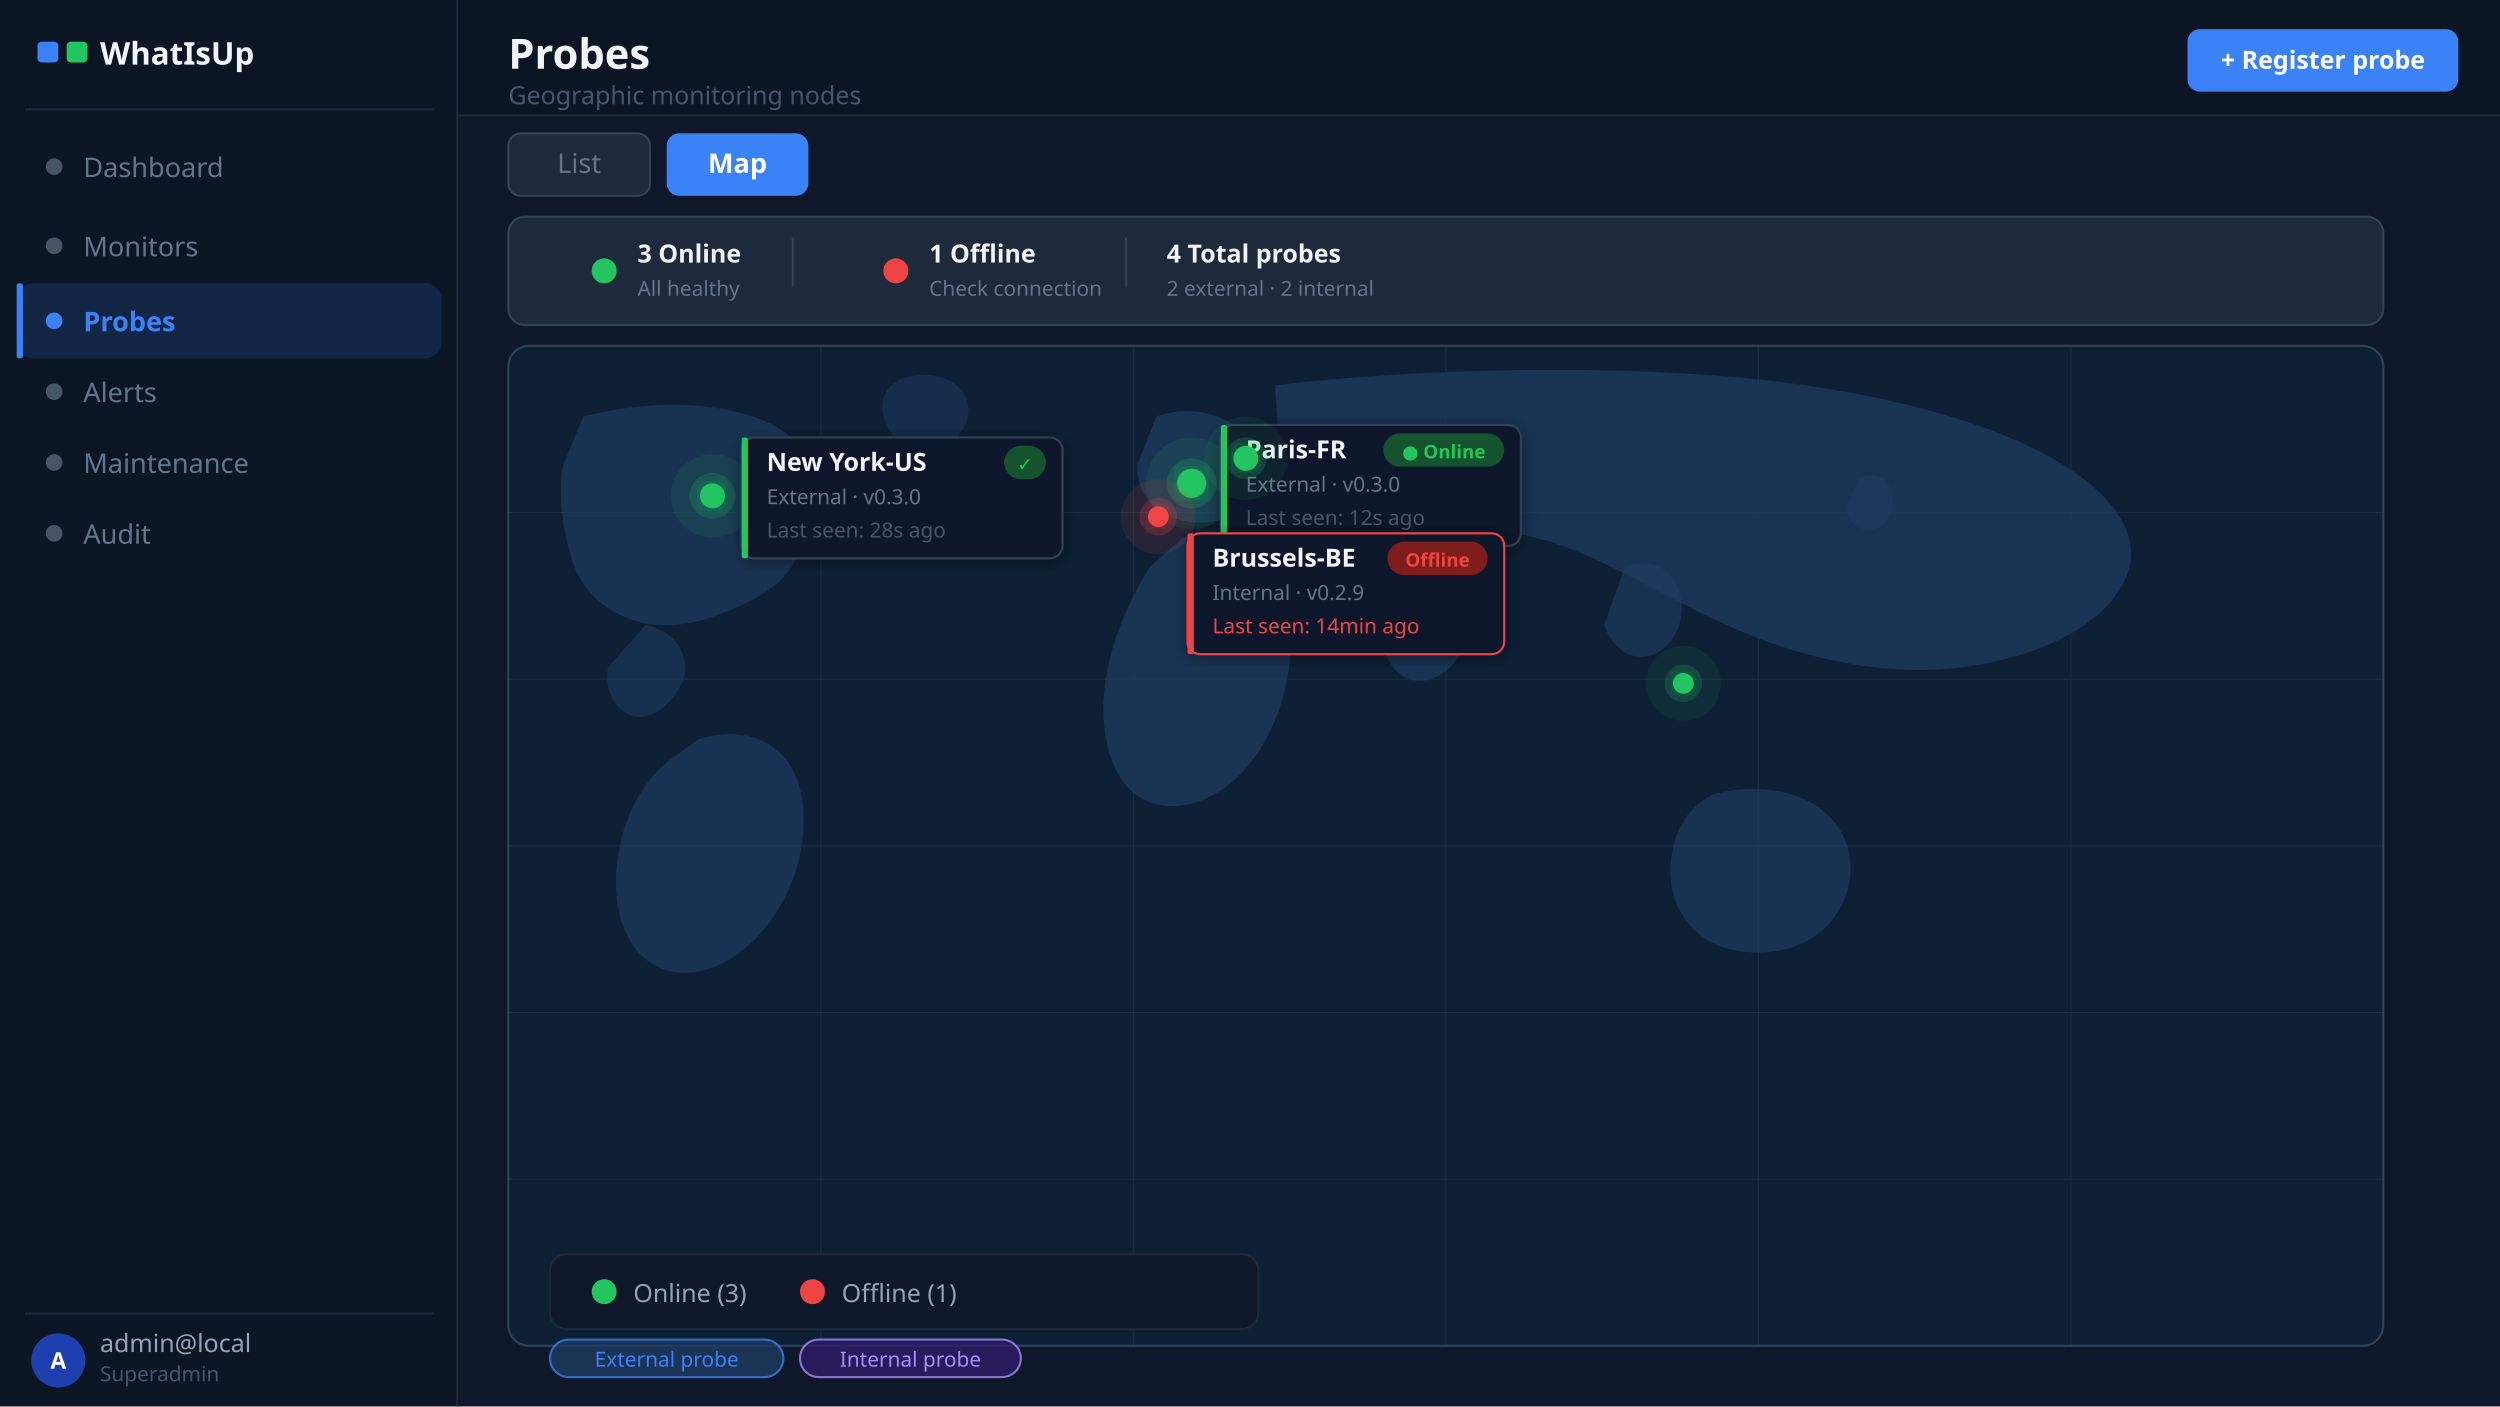
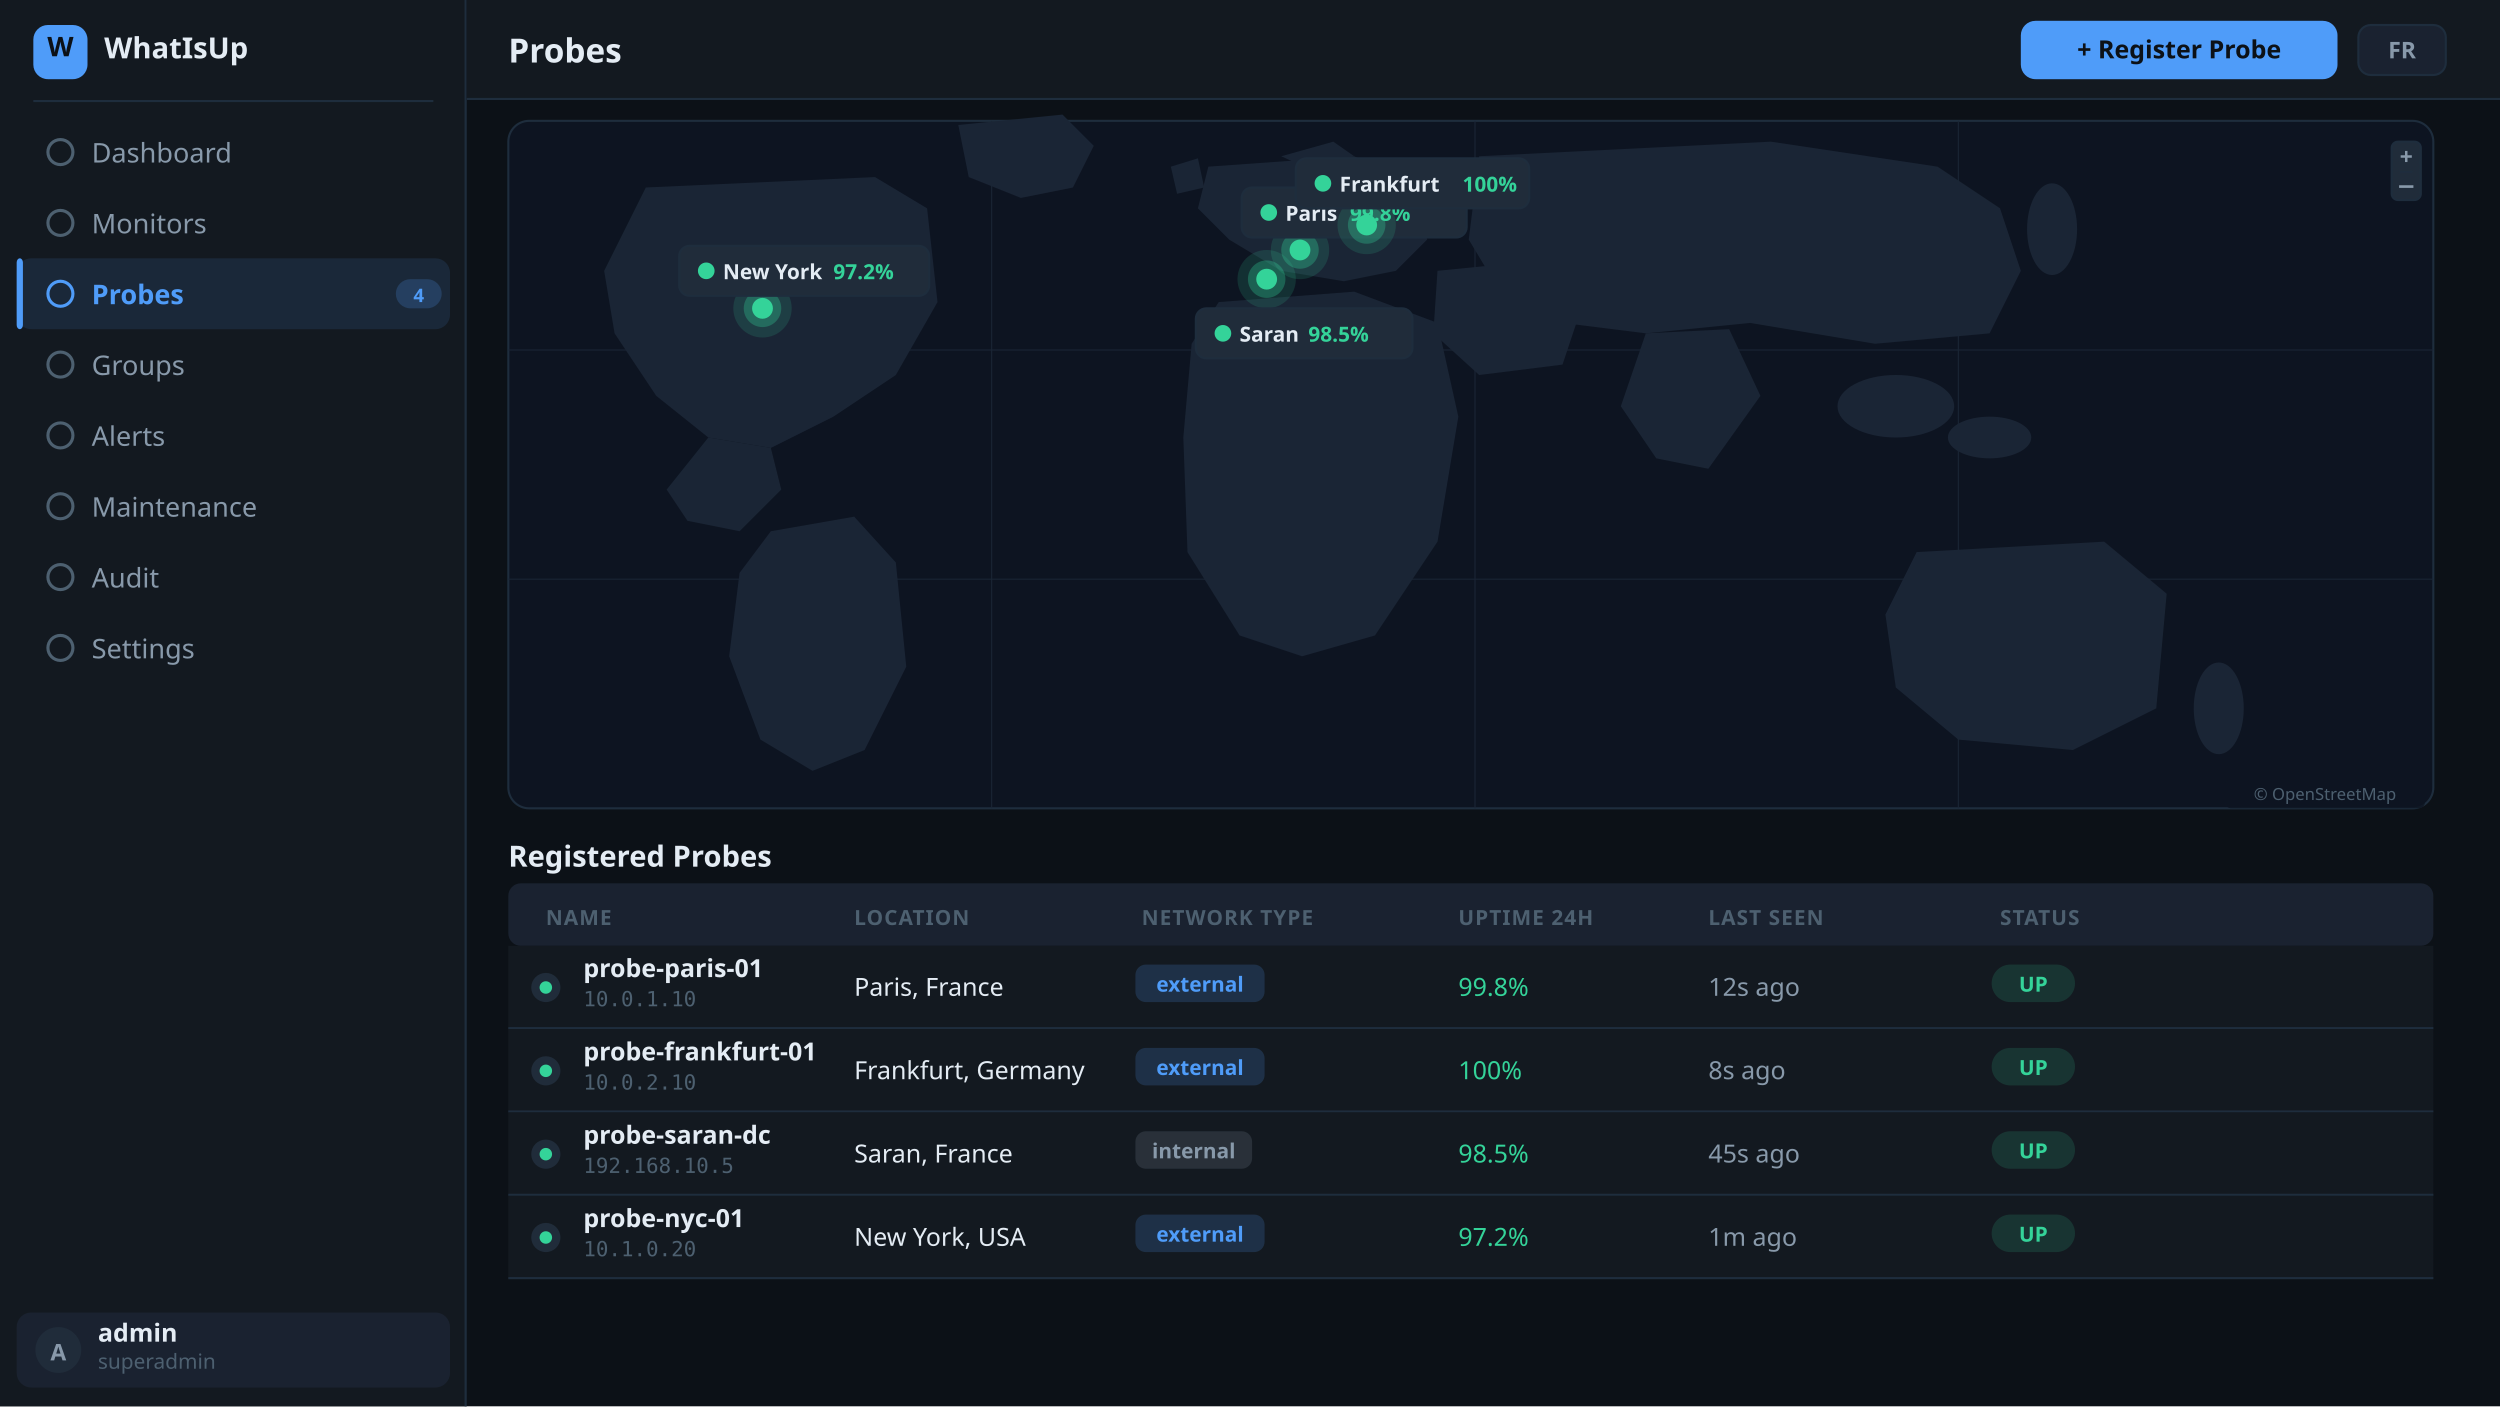
- <svg xmlns="http://www.w3.org/2000/svg" width="1200" height="675" viewBox="0 0 1200 675">
-   <defs>
-     <filter id="shadow">
-       <feDropShadow dx="0" dy="2" stdDeviation="4" flood-color="#00000066" />
-     </filter>
-     <filter id="markerGlow">
-       <feDropShadow dx="0" dy="0" stdDeviation="6" flood-color="#22c55e" flood-opacity="0.6" />
-     </filter>
-     <filter id="markerGlowRed">
-       <feDropShadow dx="0" dy="0" stdDeviation="6" flood-color="#ef4444" flood-opacity="0.6" />
-     </filter>
-   </defs>
-   <rect width="1200" height="675" fill="#0f172a" />
-   <rect x="0" y="0" width="220" height="675" fill="#0c1524" />
-   <rect x="219" y="0" width="1" height="675" fill="#1e293b" />
-   <rect x="18" y="20" width="10" height="10" rx="2" fill="#3b82f6" />
-   <rect x="32" y="20" width="10" height="10" rx="2" fill="#22c55e" />
-   <text x="48" y="31" font-family="system-ui,sans-serif" font-size="15" font-weight="700" fill="#f1f5f9">WhatIsUp</text>
-   <rect x="12" y="52" width="196" height="1" fill="#1e293b" />
-   <circle cx="26" cy="80" r="4" fill="#475569" />
-   <text x="40" y="85" font-family="system-ui,sans-serif" font-size="13" fill="#64748b">Dashboard</text>
-   <circle cx="26" cy="118" r="4" fill="#475569" />
-   <text x="40" y="123" font-family="system-ui,sans-serif" font-size="13" fill="#64748b">Monitors</text>
-   <rect x="8" y="136" width="204" height="36" rx="8" fill="#3b82f6" opacity="0.15" />
-   <rect x="8" y="136" width="3" height="36" rx="1" fill="#3b82f6" />
-   <circle cx="26" cy="154" r="4" fill="#3b82f6" />
-   <text x="40" y="159" font-family="system-ui,sans-serif" font-size="13" font-weight="600" fill="#3b82f6">Probes</text>
-   <circle cx="26" cy="188" r="4" fill="#475569" />
-   <text x="40" y="193" font-family="system-ui,sans-serif" font-size="13" fill="#64748b">Alerts</text>
-   <circle cx="26" cy="222" r="4" fill="#475569" />
-   <text x="40" y="227" font-family="system-ui,sans-serif" font-size="13" fill="#64748b">Maintenance</text>
-   <circle cx="26" cy="256" r="4" fill="#475569" />
-   <text x="40" y="261" font-family="system-ui,sans-serif" font-size="13" fill="#64748b">Audit</text>
-   <rect x="12" y="630" width="196" height="1" fill="#1e293b" />
-   <circle cx="28" cy="653" r="13" fill="#1e40af" />
-   <text x="28" y="657" font-family="system-ui,sans-serif" font-size="11" font-weight="700" fill="#fff" text-anchor="middle">A</text>
-   <text x="48" y="649" font-family="system-ui,sans-serif" font-size="12" fill="#94a3b8">admin@local</text>
-   <text x="48" y="663" font-family="system-ui,sans-serif" font-size="10" fill="#475569">Superadmin</text>
-   <rect x="220" y="0" width="980" height="675" fill="#0f172a" />
-   <rect x="220" y="0" width="980" height="56" fill="#0c1524" />
-   <rect x="220" y="55" width="980" height="1" fill="#1e293b" />
-   <text x="244" y="33" font-family="system-ui,sans-serif" font-size="20" font-weight="700" fill="#f1f5f9">Probes</text>
-   <text x="244" y="50" font-family="system-ui,sans-serif" font-size="12" fill="#475569">Geographic monitoring nodes</text>
-   <rect x="1050" y="14" width="130" height="30" rx="6" fill="#3b82f6" />
-   <text x="1115" y="33" font-family="system-ui,sans-serif" font-size="12" font-weight="600" fill="#fff" text-anchor="middle">+ Register probe</text>
-   <rect x="244" y="64" width="68" height="30" rx="6" fill="#1e293b" stroke="#334155" stroke-width="1" />
-   <text x="278" y="83" font-family="system-ui,sans-serif" font-size="13" fill="#64748b" text-anchor="middle">List</text>
-   <rect x="320" y="64" width="68" height="30" rx="6" fill="#3b82f6" />
-   <text x="354" y="83" font-family="system-ui,sans-serif" font-size="13" font-weight="600" fill="#fff" text-anchor="middle">Map</text>
-   <rect x="244" y="104" width="900" height="52" rx="8" fill="#1e293b" stroke="#334155" stroke-width="1" />
-   <circle cx="290" cy="130" r="6" fill="#22c55e" />
-   <text x="306" y="126" font-family="system-ui,sans-serif" font-size="12" fill="#f1f5f9" font-weight="600">3 Online</text>
-   <text x="306" y="142" font-family="system-ui,sans-serif" font-size="10" fill="#64748b">All healthy</text>
-   <rect x="380" y="114" width="1" height="24" fill="#334155" />
-   <circle cx="430" cy="130" r="6" fill="#ef4444" />
-   <text x="446" y="126" font-family="system-ui,sans-serif" font-size="12" fill="#f1f5f9" font-weight="600">1 Offline</text>
-   <text x="446" y="142" font-family="system-ui,sans-serif" font-size="10" fill="#64748b">Check connection</text>
-   <rect x="540" y="114" width="1" height="24" fill="#334155" />
-   <text x="560" y="126" font-family="system-ui,sans-serif" font-size="12" fill="#f1f5f9" font-weight="600">4 Total probes</text>
-   <text x="560" y="142" font-family="system-ui,sans-serif" font-size="10" fill="#64748b">2 external · 2 internal</text>
-   <rect x="244" y="166" width="900" height="480" rx="10" fill="#0d1f35" stroke="#334155" stroke-width="1" />
-   <g opacity="0.1" stroke="#94a3b8" stroke-width="0.5">
-     <line x1="244" y1="246" x2="1144" y2="246" />
-     <line x1="244" y1="326" x2="1144" y2="326" />
-     <line x1="244" y1="406" x2="1144" y2="406" />
-     <line x1="244" y1="486" x2="1144" y2="486" />
-     <line x1="244" y1="566" x2="1144" y2="566" />
-     <line x1="394" y1="166" x2="394" y2="646" />
-     <line x1="544" y1="166" x2="544" y2="646" />
-     <line x1="694" y1="166" x2="694" y2="646" />
-     <line x1="844" y1="166" x2="844" y2="646" />
-     <line x1="994" y1="166" x2="994" y2="646" />
-   </g>
-   <path d="M280,200 C295,196 320,192 345,196 C370,200 385,210 390,225 C395,240 388,260 380,272 C372,284 358,290 345,295 C332,300 318,302 305,298 C292,294 280,285 275,270 C270,255 268,238 270,224 Z" fill="#1e3a5f" opacity="0.7" />
-   <path d="M310,300 C318,302 325,306 328,315 C331,324 326,332 320,338 C314,344 306,346 300,342 C294,338 290,330 292,320 Z" fill="#1e3a5f" opacity="0.6" />
-   <path d="M335,355 C350,350 365,352 375,362 C385,372 388,390 384,410 C380,430 368,448 354,458 C340,468 324,470 312,462 C300,454 294,436 296,416 C298,396 306,378 320,366 Z" fill="#1e3a5f" opacity="0.7" />
-   <path d="M432,182 C444,178 456,180 462,188 C468,196 464,208 455,213 C446,218 434,216 428,208 C422,200 422,190 428,185 Z" fill="#1e3a5f" opacity="0.5" />
-   <path d="M555,200 C568,195 584,197 595,206 C606,215 608,228 602,238 C596,248 582,253 568,250 C554,247 545,236 546,223 Z" fill="#1e3a5f" opacity="0.75" />
-   <path d="M568,258 C584,252 600,255 610,268 C620,281 622,302 618,325 C614,348 602,368 588,378 C574,388 558,390 546,382 C534,374 528,354 530,332 C532,310 542,288 552,272 Z" fill="#1e3a5f" opacity="0.75" />
-   <path d="M612,185 C670,178 750,175 820,180 C890,185 950,200 985,220 C1020,240 1030,262 1018,282 C1006,302 978,315 944,320 C910,325 872,318 838,304 C804,290 778,272 750,262 C722,252 692,252 668,260 C644,268 628,282 620,298" fill="#1e3a5f" opacity="0.75" stroke="none" />
-   <path d="M630,268 C640,263 652,265 658,275 C664,285 660,298 650,304 C640,310 628,306 622,296 Z" fill="#1e3a5f" opacity="0.65" />
-   <path d="M682,275 C692,270 702,274 706,286 C710,298 704,314 694,322 C684,330 672,328 666,316 C660,304 662,288 670,278 Z" fill="#1e3a5f" opacity="0.7" />
-   <path d="M780,272 C792,268 802,272 806,284 C810,296 804,310 794,314 C784,318 774,312 770,300 Z" fill="#1e3a5f" opacity="0.65" />
-   <path d="M820,382 C840,376 862,378 876,390 C890,402 892,422 882,438 C872,454 852,460 832,456 C812,452 800,434 802,414 C804,394 814,384 826,380 Z" fill="#1e3a5f" opacity="0.7" />
-   <path d="M892,230 C898,226 906,228 908,236 C910,244 906,252 900,254 C894,256 888,252 886,244 Z" fill="#1e3a5f" opacity="0.6" />
-   <circle cx="572" cy="232" r="22" fill="#22c55e" opacity="0.1" />
-   <circle cx="572" cy="232" r="12" fill="#22c55e" opacity="0.2" />
-   <circle cx="572" cy="232" r="7" fill="#22c55e" filter="url(#markerGlow)" />
-   <rect x="586" y="204" width="144" height="58" rx="6" fill="#0f172a" stroke="#334155" stroke-width="1" filter="url(#shadow)" />
-   <rect x="586" y="204" width="3" height="58" rx="1" fill="#22c55e" />
-   <text x="598" y="220" font-family="system-ui,sans-serif" font-size="12" font-weight="700" fill="#f1f5f9">Paris-FR</text>
-   <rect x="664" y="208" width="58" height="16" rx="8" fill="#14532d" />
-   <text x="693" y="220" font-family="system-ui,sans-serif" font-size="9" font-weight="600" fill="#22c55e" text-anchor="middle">● Online</text>
-   <text x="598" y="236" font-family="system-ui,sans-serif" font-size="10" fill="#64748b">External · v0.3.0</text>
-   <text x="598" y="252" font-family="system-ui,sans-serif" font-size="10" fill="#475569">Last seen: 12s ago</text>
-   <circle cx="598" cy="220" r="20" fill="#22c55e" opacity="0.08" />
-   <circle cx="598" cy="220" r="10" fill="#22c55e" opacity="0.18" />
-   <circle cx="598" cy="220" r="6" fill="#22c55e" filter="url(#markerGlow)" />
-   <circle cx="342" cy="238" r="20" fill="#22c55e" opacity="0.1" />
-   <circle cx="342" cy="238" r="11" fill="#22c55e" opacity="0.2" />
-   <circle cx="342" cy="238" r="6" fill="#22c55e" filter="url(#markerGlow)" />
-   <rect x="356" y="210" width="154" height="58" rx="6" fill="#0f172a" stroke="#334155" stroke-width="1" filter="url(#shadow)" />
-   <rect x="356" y="210" width="3" height="58" rx="1" fill="#22c55e" />
-   <text x="368" y="226" font-family="system-ui,sans-serif" font-size="12" font-weight="700" fill="#f1f5f9">New York-US</text>
-   <rect x="482" y="214" width="20" height="16" rx="8" fill="#14532d" />
-   <text x="492" y="226" font-family="system-ui,sans-serif" font-size="9" fill="#22c55e" text-anchor="middle">✓</text>
-   <text x="368" y="242" font-family="system-ui,sans-serif" font-size="10" fill="#64748b">External · v0.3.0</text>
-   <text x="368" y="258" font-family="system-ui,sans-serif" font-size="10" fill="#475569">Last seen: 28s ago</text>
-   <circle cx="808" cy="328" r="18" fill="#22c55e" opacity="0.08" />
-   <circle cx="808" cy="328" r="9" fill="#22c55e" opacity="0.18" />
-   <circle cx="808" cy="328" r="5" fill="#22c55e" filter="url(#markerGlow)" />
-   <circle cx="556" cy="248" r="18" fill="#ef4444" opacity="0.12" />
-   <circle cx="556" cy="248" r="9" fill="#ef4444" opacity="0.22" />
-   <circle cx="556" cy="248" r="5" fill="#ef4444" filter="url(#markerGlowRed)" />
-   <rect x="570" y="256" width="152" height="58" rx="6" fill="#0f172a" stroke="#ef4444" stroke-width="1" filter="url(#shadow)" />
-   <rect x="570" y="256" width="3" height="58" rx="1" fill="#ef4444" />
-   <text x="582" y="272" font-family="system-ui,sans-serif" font-size="12" font-weight="700" fill="#f1f5f9">Brussels-BE</text>
-   <rect x="666" y="260" width="48" height="16" rx="8" fill="#7f1d1d" />
-   <text x="690" y="272" font-family="system-ui,sans-serif" font-size="9" font-weight="600" fill="#ef4444" text-anchor="middle">Offline</text>
-   <text x="582" y="288" font-family="system-ui,sans-serif" font-size="10" fill="#64748b">Internal · v0.2.9</text>
-   <text x="582" y="304" font-family="system-ui,sans-serif" font-size="10" fill="#ef4444">Last seen: 14min ago</text>
-   <rect x="264" y="602" width="340" height="36" rx="8" fill="#0f172a" stroke="#1e293b" stroke-width="1" opacity="0.95" />
-   <circle cx="290" cy="620" r="6" fill="#22c55e" />
-   <text x="304" y="625" font-family="system-ui,sans-serif" font-size="12" fill="#94a3b8">Online (3)</text>
-   <circle cx="390" cy="620" r="6" fill="#ef4444" />
-   <text x="404" y="625" font-family="system-ui,sans-serif" font-size="12" fill="#94a3b8">Offline (1)</text>
-   <rect x="264" y="643" width="112" height="18" rx="9" fill="#1e3a5f" stroke="#3b82f6" stroke-width="1" opacity="0.8" />
-   <text x="320" y="656" font-family="system-ui,sans-serif" font-size="10" fill="#3b82f6" text-anchor="middle">External probe</text>
-   <rect x="384" y="643" width="106" height="18" rx="9" fill="#2d1b69" stroke="#a78bfa" stroke-width="1" opacity="0.8" />
-   <text x="437" y="656" font-family="system-ui,sans-serif" font-size="10" fill="#a78bfa" text-anchor="middle">Internal probe</text>
+ <svg xmlns="http://www.w3.org/2000/svg" viewBox="0 0 1200 675" width="1200" height="675" style="font-family:'Plus Jakarta Sans',system-ui,sans-serif;">
+   <rect width="1200" height="675" fill="#0c1117" />
+   <rect width="224" height="675" fill="#131920" />
+   <rect x="223" y="0" width="1" height="675" fill="#1e2d3d" />
+   <rect x="16" y="12" width="26" height="26" rx="7" fill="#4f9cf9" />
+   <text x="29" y="27" text-anchor="middle" fill="#0c1117" font-size="13" font-weight="800">W</text>
+   <text x="50" y="28" fill="#e4ecf4" font-size="14" font-weight="700">WhatIsUp</text>
+   <rect x="16" y="48" width="192" height="1" fill="#1e2d3d" />
+   <circle cx="29" cy="73" r="6" fill="none" stroke="#4d6070" stroke-width="1.5" />
+   <text x="44" y="78" fill="#8899aa" font-size="13">Dashboard</text>
+   <circle cx="29" cy="107" r="6" fill="none" stroke="#4d6070" stroke-width="1.5" />
+   <text x="44" y="112" fill="#8899aa" font-size="13">Monitors</text>
+   <rect x="8" y="124" width="208" height="34" rx="7" fill="#4f9cf9" opacity="0.12" />
+   <rect x="8" y="124" width="3" height="34" rx="2" fill="#4f9cf9" />
+   <circle cx="29" cy="141" r="6" fill="none" stroke="#4f9cf9" stroke-width="1.5" />
+   <text x="44" y="146" fill="#4f9cf9" font-size="13" font-weight="600">Probes</text>
+   <rect x="190" y="134" width="22" height="14" rx="7" fill="#4f9cf9" opacity="0.2" />
+   <text x="201" y="145" text-anchor="middle" fill="#4f9cf9" font-size="9" font-weight="700">4</text>
+   <circle cx="29" cy="175" r="6" fill="none" stroke="#4d6070" stroke-width="1.5" />
+   <text x="44" y="180" fill="#8899aa" font-size="13">Groups</text>
+   <circle cx="29" cy="209" r="6" fill="none" stroke="#4d6070" stroke-width="1.5" />
+   <text x="44" y="214" fill="#8899aa" font-size="13">Alerts</text>
+   <circle cx="29" cy="243" r="6" fill="none" stroke="#4d6070" stroke-width="1.5" />
+   <text x="44" y="248" fill="#8899aa" font-size="13">Maintenance</text>
+   <circle cx="29" cy="277" r="6" fill="none" stroke="#4d6070" stroke-width="1.5" />
+   <text x="44" y="282" fill="#8899aa" font-size="13">Audit</text>
+   <circle cx="29" cy="311" r="6" fill="none" stroke="#4d6070" stroke-width="1.5" />
+   <text x="44" y="316" fill="#8899aa" font-size="13">Settings</text>
+   <rect x="8" y="630" width="208" height="36" rx="7" fill="#1a2230" />
+   <circle cx="28" cy="648" r="11" fill="#202c3a" />
+   <text x="28" y="653" text-anchor="middle" fill="#8899aa" font-size="11" font-weight="600">A</text>
+   <text x="47" y="644" fill="#e4ecf4" font-size="12" font-weight="600">admin</text>
+   <text x="47" y="657" fill="#4d6070" font-size="10">superadmin</text>
+   <rect x="224" y="0" width="976" height="48" fill="#131920" />
+   <rect x="224" y="47" width="976" height="1" fill="#1e2d3d" />
+   <text x="244" y="30" fill="#e4ecf4" font-size="16" font-weight="700">Probes</text>
+   <rect x="970" y="10" width="152" height="28" rx="7" fill="#4f9cf9" />
+   <text x="1046" y="28" text-anchor="middle" fill="#0c1117" font-size="12" font-weight="700">+ Register Probe</text>
+   <rect x="1132" y="12" width="42" height="24" rx="6" fill="#1a2230" stroke="#1e2d3d" stroke-width="1" />
+   <text x="1153" y="28" text-anchor="middle" fill="#8899aa" font-size="11" font-weight="600">FR</text>
+   <rect x="244" y="58" width="924" height="330" rx="10" fill="#0d1421" stroke="#1e2d3d" stroke-width="1" />
+   <line x1="244" y1="168" x2="1168" y2="168" stroke="#1a2535" stroke-width="0.5" />
+   <line x1="244" y1="278" x2="1168" y2="278" stroke="#1a2535" stroke-width="0.5" />
+   <line x1="476" y1="58" x2="476" y2="388" stroke="#1a2535" stroke-width="0.5" />
+   <line x1="708" y1="58" x2="708" y2="388" stroke="#1a2535" stroke-width="0.5" />
+   <line x1="940" y1="58" x2="940" y2="388" stroke="#1a2535" stroke-width="0.5" />
+   <path d="M310,90 L420,85 L445,100 L450,145 L430,180 L400,200 L370,215 L340,210 L315,190 L295,160 L290,130 Z" fill="#1a2535" stroke="none" />
+   <path d="M340,210 L370,215 L375,235 L355,255 L330,250 L320,235 Z" fill="#1a2535" />
+   <path d="M370,255 L410,248 L430,270 L435,320 L415,360 L390,370 L365,355 L350,315 L355,275 Z" fill="#1a2535" />
+   <path d="M580,80 L650,75 L680,90 L685,115 L670,130 L645,135 L615,130 L590,115 L575,100 Z" fill="#1a2535" />
+   <path d="M615,75 L640,68 L650,75 L630,82 Z" fill="#1a2535" />
+   <path d="M562,80 L575,76 L578,90 L565,93 Z" fill="#1a2535" />
+   <path d="M585,145 L650,140 L690,155 L700,200 L690,260 L660,305 L625,315 L595,305 L570,265 L568,210 L572,165 Z" fill="#1a2535" />
+   <path d="M690,130 L740,125 L760,145 L750,175 L710,180 L688,160 Z" fill="#1a2535" />
+   <path d="M710,75 L850,68 L930,80 L960,100 L970,130 L955,160 L900,165 L840,155 L790,160 L750,155 L720,140 L705,115 Z" fill="#1a2535" />
+   <path d="M790,160 L830,158 L845,190 L820,225 L795,220 L778,195 Z" fill="#1a2535" />
+   <ellipse cx="910" cy="195" rx="28" ry="15" fill="#1a2535" />
+   <ellipse cx="955" cy="210" rx="20" ry="10" fill="#1a2535" />
+   <ellipse cx="985" cy="110" rx="12" ry="22" fill="#1a2535" />
+   <path d="M920,265 L1010,260 L1040,285 L1035,340 L995,360 L940,355 L910,330 L905,295 Z" fill="#1a2535" />
+   <ellipse cx="1065" cy="340" rx="12" ry="22" fill="#1a2535" />
+   <path d="M460,60 L510,55 L525,70 L515,90 L490,95 L465,85 Z" fill="#1a2535" />
+   <circle cx="624" cy="120" r="14" fill="#34d399" opacity="0.15" />
+   <circle cx="624" cy="120" r="9" fill="#34d399" opacity="0.3" />
+   <circle cx="624" cy="120" r="5" fill="#34d399" />
+   <rect x="596" y="90" width="108" height="24" rx="5" fill="#202c3a" stroke="#1e2d3d" stroke-width="1" />
+   <circle cx="609" cy="102" r="4" fill="#34d399" />
+   <text x="617" y="106" fill="#e4ecf4" font-size="10" font-weight="600">Paris</text>
+   <text x="648" y="106" fill="#34d399" font-size="10" font-weight="600">99.8%</text>
+   <line x1="624" y1="114" x2="624" y2="114" stroke="#34d399" stroke-width="1" />
+   <circle cx="656" cy="108" r="14" fill="#34d399" opacity="0.15" />
+   <circle cx="656" cy="108" r="9" fill="#34d399" opacity="0.3" />
+   <circle cx="656" cy="108" r="5" fill="#34d399" />
+   <rect x="622" y="76" width="112" height="24" rx="5" fill="#202c3a" stroke="#1e2d3d" stroke-width="1" />
+   <circle cx="635" cy="88" r="4" fill="#34d399" />
+   <text x="643" y="92" fill="#e4ecf4" font-size="10" font-weight="600">Frankfurt</text>
+   <text x="702" y="92" fill="#34d399" font-size="10" font-weight="600">100%</text>
+   <circle cx="608" cy="134" r="14" fill="#34d399" opacity="0.15" />
+   <circle cx="608" cy="134" r="9" fill="#34d399" opacity="0.3" />
+   <circle cx="608" cy="134" r="5" fill="#34d399" />
+   <rect x="574" y="148" width="104" height="24" rx="5" fill="#202c3a" stroke="#1e2d3d" stroke-width="1" />
+   <circle cx="587" cy="160" r="4" fill="#34d399" />
+   <text x="595" y="164" fill="#e4ecf4" font-size="10" font-weight="600">Saran</text>
+   <text x="628" y="164" fill="#34d399" font-size="10" font-weight="600">98.5%</text>
+   <circle cx="366" cy="148" r="14" fill="#34d399" opacity="0.15" />
+   <circle cx="366" cy="148" r="9" fill="#34d399" opacity="0.3" />
+   <circle cx="366" cy="148" r="5" fill="#34d399" />
+   <rect x="326" y="118" width="120" height="24" rx="5" fill="#202c3a" stroke="#1e2d3d" stroke-width="1" />
+   <circle cx="339" cy="130" r="4" fill="#34d399" />
+   <text x="347" y="134" fill="#e4ecf4" font-size="10" font-weight="600">New York</text>
+   <text x="400" y="134" fill="#34d399" font-size="10" font-weight="600">97.2%</text>
+   <rect x="1068" y="374" width="96" height="14" rx="3" fill="#0d1421" opacity="0.8" />
+   <text x="1116" y="384" text-anchor="middle" fill="#4d6070" font-size="8">© OpenStreetMap</text>
+   <rect x="1148" y="68" width="14" height="28" rx="3" fill="#202c3a" stroke="#1e2d3d" stroke-width="1" />
+   <text x="1155" y="79" text-anchor="middle" fill="#8899aa" font-size="11" font-weight="700">+</text>
+   <rect x="1152" y="82" width="6" height="1" fill="#1e2d3d" />
+   <text x="1155" y="93" text-anchor="middle" fill="#8899aa" font-size="11" font-weight="700">−</text>
+   <text x="244" y="416" fill="#e4ecf4" font-size="14" font-weight="700">Registered Probes</text>
+   <rect x="244" y="424" width="924" height="30" rx="6" fill="#1a2230" />
+   <text x="262" y="444" fill="#4d6070" font-size="10" font-weight="700" letter-spacing="0.5">NAME</text>
+   <text x="410" y="444" fill="#4d6070" font-size="10" font-weight="700" letter-spacing="0.5">LOCATION</text>
+   <text x="548" y="444" fill="#4d6070" font-size="10" font-weight="700" letter-spacing="0.5">NETWORK TYPE</text>
+   <text x="700" y="444" fill="#4d6070" font-size="10" font-weight="700" letter-spacing="0.5">UPTIME 24H</text>
+   <text x="820" y="444" fill="#4d6070" font-size="10" font-weight="700" letter-spacing="0.5">LAST SEEN</text>
+   <text x="960" y="444" fill="#4d6070" font-size="10" font-weight="700" letter-spacing="0.5">STATUS</text>
+   <rect x="244" y="454" width="924" height="40" fill="#131920" />
+   <rect x="244" y="493" width="924" height="1" fill="#1e2d3d" />
+   <circle cx="262" cy="474" r="7" fill="#202c3a" />
+   <circle cx="262" cy="474" r="3" fill="#34d399" />
+   <text x="280" y="469" fill="#e4ecf4" font-size="12" font-weight="600">probe-paris-01</text>
+   <text x="280" y="483" fill="#4d6070" font-size="10" style="font-family:'JetBrains Mono',monospace;">10.0.1.10</text>
+   <text x="410" y="478" fill="#e4ecf4" font-size="12">Paris, France</text>
+   <rect x="545" y="463" width="62" height="18" rx="5" fill="#4f9cf9" opacity="0.18" />
+   <text x="576" y="476" text-anchor="middle" fill="#4f9cf9" font-size="10" font-weight="600">external</text>
+   <text x="700" y="478" fill="#34d399" font-size="12">99.8%</text>
+   <text x="820" y="478" fill="#8899aa" font-size="12">12s ago</text>
+   <rect x="956" y="463" width="40" height="18" rx="9" fill="#34d399" opacity="0.15" />
+   <text x="976" y="476" text-anchor="middle" fill="#34d399" font-size="10" font-weight="600">UP</text>
+   <rect x="244" y="494" width="924" height="40" fill="#131920" />
+   <rect x="244" y="533" width="924" height="1" fill="#1e2d3d" />
+   <circle cx="262" cy="514" r="7" fill="#202c3a" />
+   <circle cx="262" cy="514" r="3" fill="#34d399" />
+   <text x="280" y="509" fill="#e4ecf4" font-size="12" font-weight="600">probe-frankfurt-01</text>
+   <text x="280" y="523" fill="#4d6070" font-size="10" style="font-family:'JetBrains Mono',monospace;">10.0.2.10</text>
+   <text x="410" y="518" fill="#e4ecf4" font-size="12">Frankfurt, Germany</text>
+   <rect x="545" y="503" width="62" height="18" rx="5" fill="#4f9cf9" opacity="0.18" />
+   <text x="576" y="516" text-anchor="middle" fill="#4f9cf9" font-size="10" font-weight="600">external</text>
+   <text x="700" y="518" fill="#34d399" font-size="12">100%</text>
+   <text x="820" y="518" fill="#8899aa" font-size="12">8s ago</text>
+   <rect x="956" y="503" width="40" height="18" rx="9" fill="#34d399" opacity="0.15" />
+   <text x="976" y="516" text-anchor="middle" fill="#34d399" font-size="10" font-weight="600">UP</text>
+   <rect x="244" y="534" width="924" height="40" fill="#131920" />
+   <rect x="244" y="573" width="924" height="1" fill="#1e2d3d" />
+   <circle cx="262" cy="554" r="7" fill="#202c3a" />
+   <circle cx="262" cy="554" r="3" fill="#34d399" />
+   <text x="280" y="549" fill="#e4ecf4" font-size="12" font-weight="600">probe-saran-dc</text>
+   <text x="280" y="563" fill="#4d6070" font-size="10" style="font-family:'JetBrains Mono',monospace;">192.168.10.5</text>
+   <text x="410" y="558" fill="#e4ecf4" font-size="12">Saran, France</text>
+   <rect x="545" y="543" width="56" height="18" rx="5" fill="#8899aa" opacity="0.18" />
+   <text x="573" y="556" text-anchor="middle" fill="#8899aa" font-size="10" font-weight="600">internal</text>
+   <text x="700" y="558" fill="#34d399" font-size="12">98.5%</text>
+   <text x="820" y="558" fill="#8899aa" font-size="12">45s ago</text>
+   <rect x="956" y="543" width="40" height="18" rx="9" fill="#34d399" opacity="0.15" />
+   <text x="976" y="556" text-anchor="middle" fill="#34d399" font-size="10" font-weight="600">UP</text>
+   <rect x="244" y="574" width="924" height="40" fill="#131920" />
+   <circle cx="262" cy="594" r="7" fill="#202c3a" />
+   <circle cx="262" cy="594" r="3" fill="#34d399" />
+   <text x="280" y="589" fill="#e4ecf4" font-size="12" font-weight="600">probe-nyc-01</text>
+   <text x="280" y="603" fill="#4d6070" font-size="10" style="font-family:'JetBrains Mono',monospace;">10.1.0.20</text>
+   <text x="410" y="598" fill="#e4ecf4" font-size="12">New York, USA</text>
+   <rect x="545" y="583" width="62" height="18" rx="5" fill="#4f9cf9" opacity="0.18" />
+   <text x="576" y="596" text-anchor="middle" fill="#4f9cf9" font-size="10" font-weight="600">external</text>
+   <text x="700" y="598" fill="#34d399" font-size="12">97.2%</text>
+   <text x="820" y="598" fill="#8899aa" font-size="12">1m ago</text>
+   <rect x="956" y="583" width="40" height="18" rx="9" fill="#34d399" opacity="0.15" />
+   <text x="976" y="596" text-anchor="middle" fill="#34d399" font-size="10" font-weight="600">UP</text>
+   <rect x="244" y="613" width="924" height="1" fill="#1e2d3d" />
</svg>
